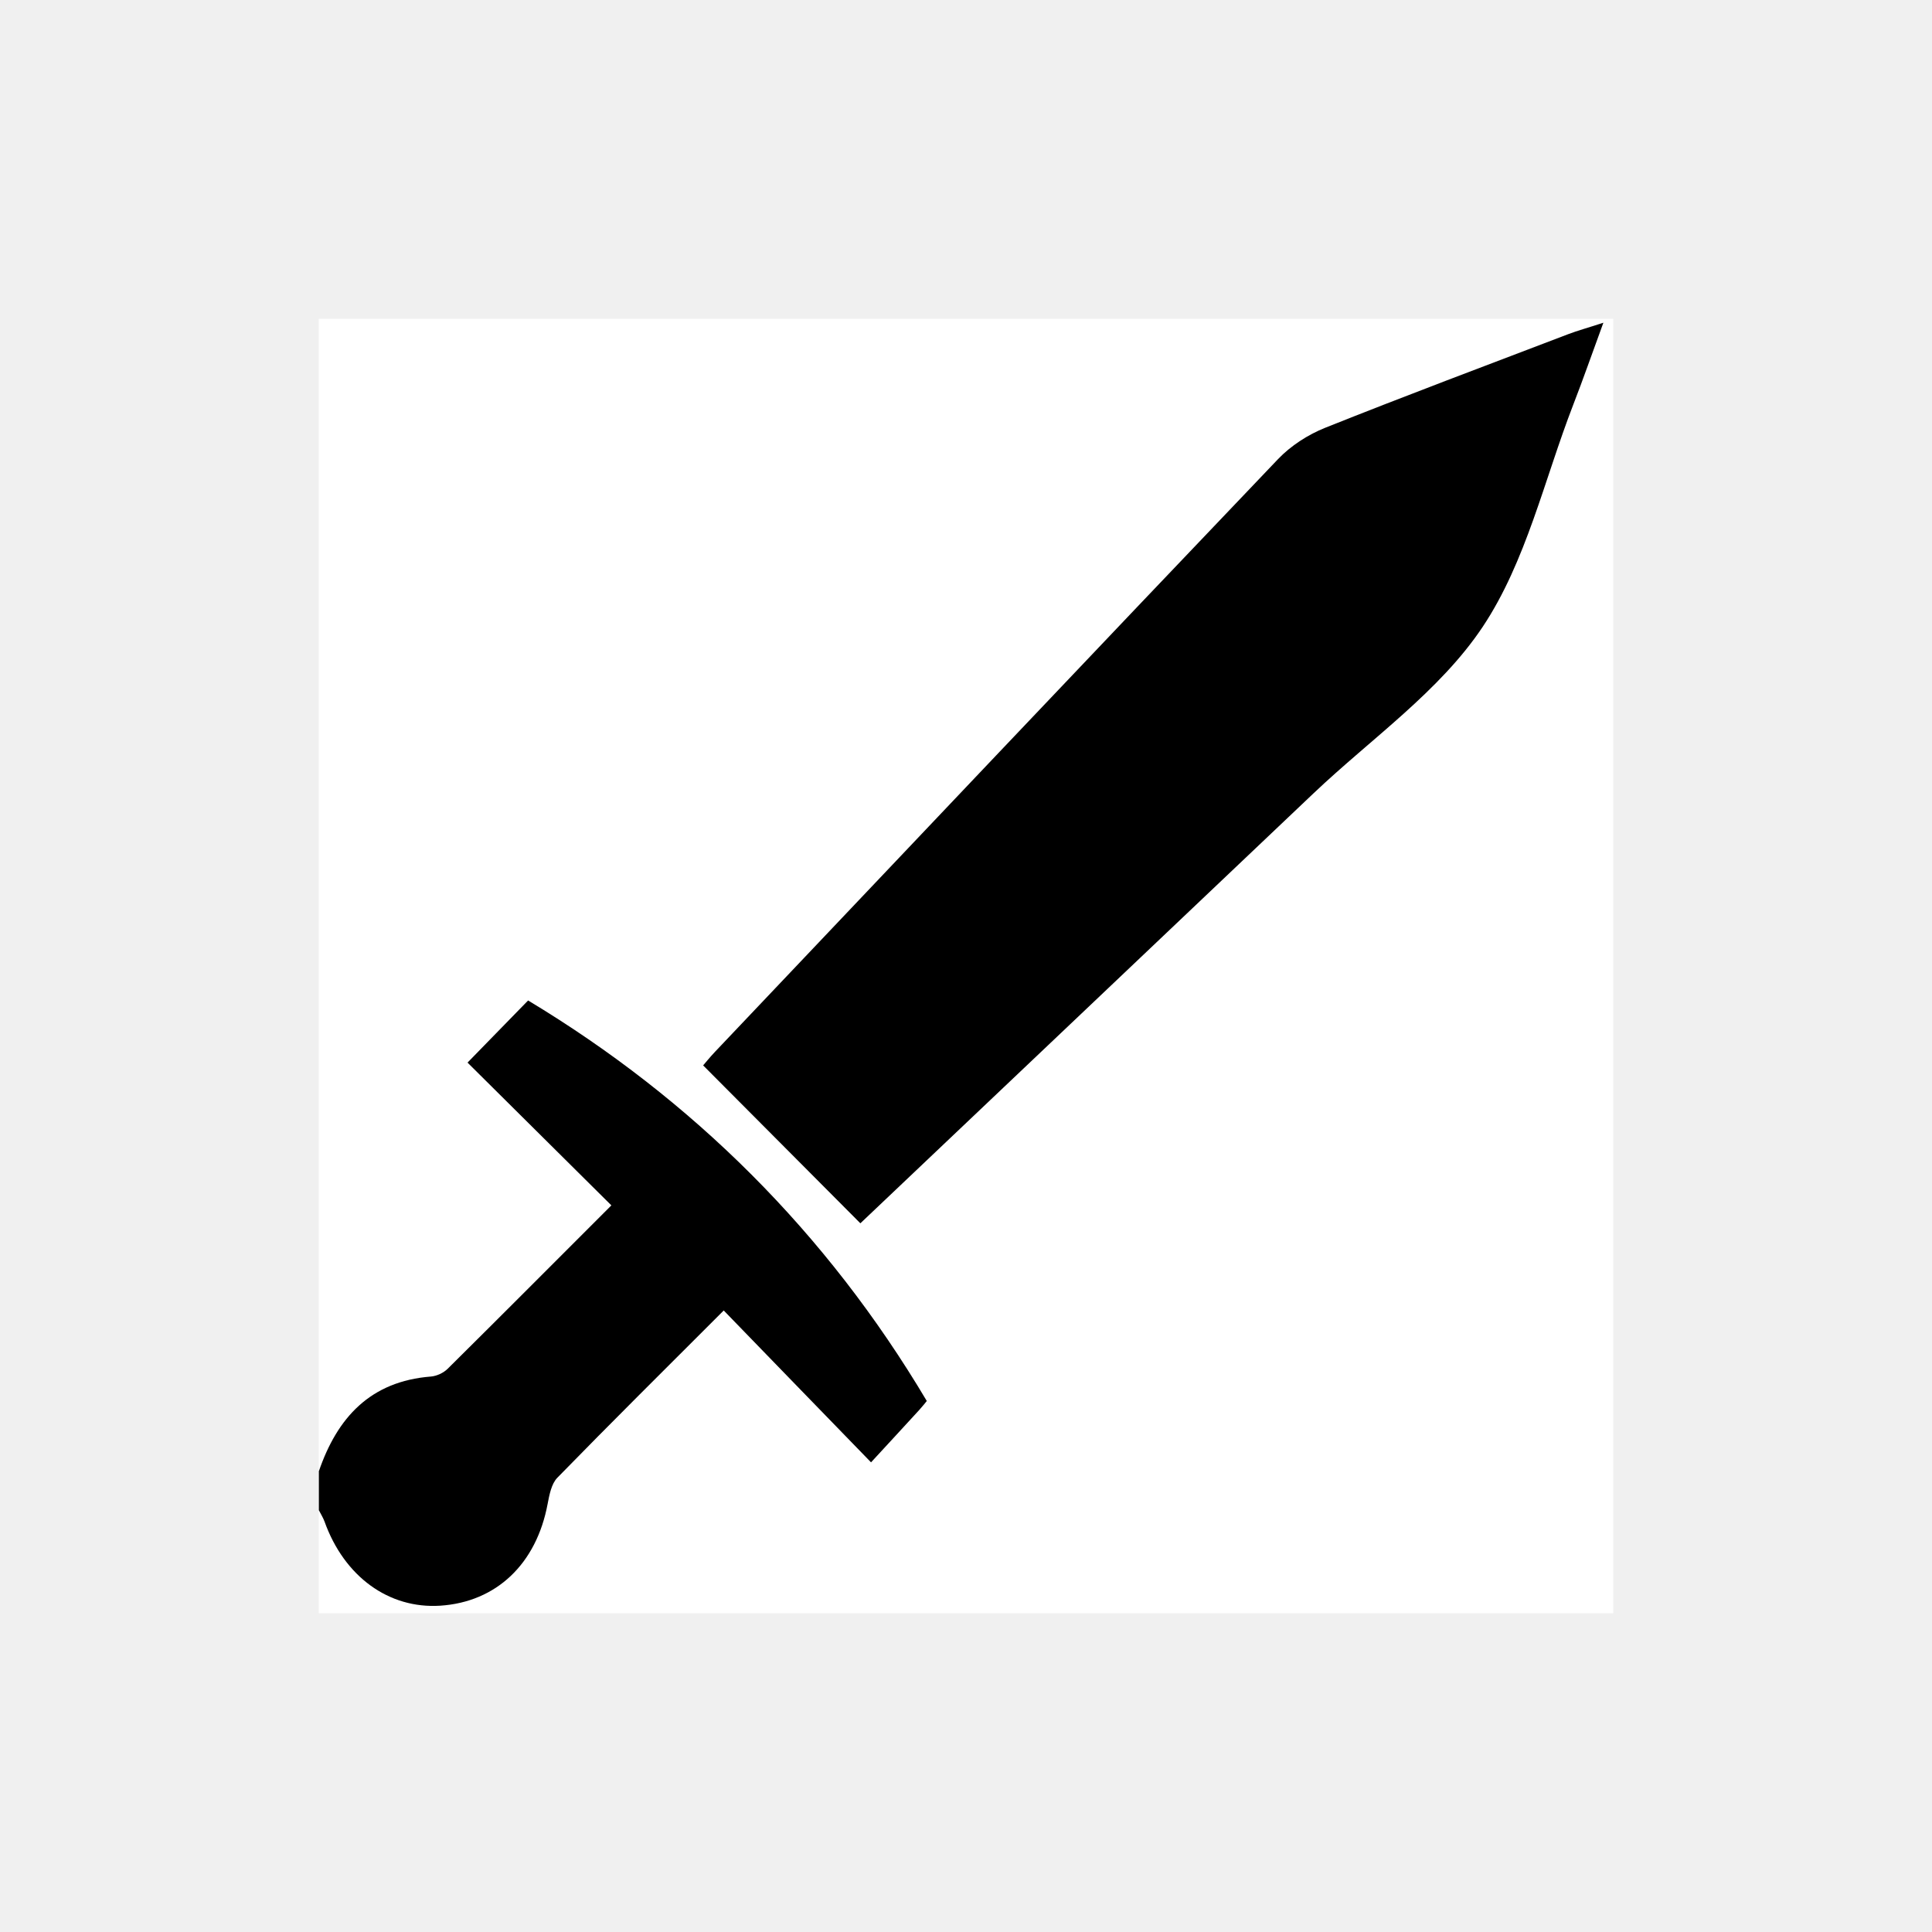
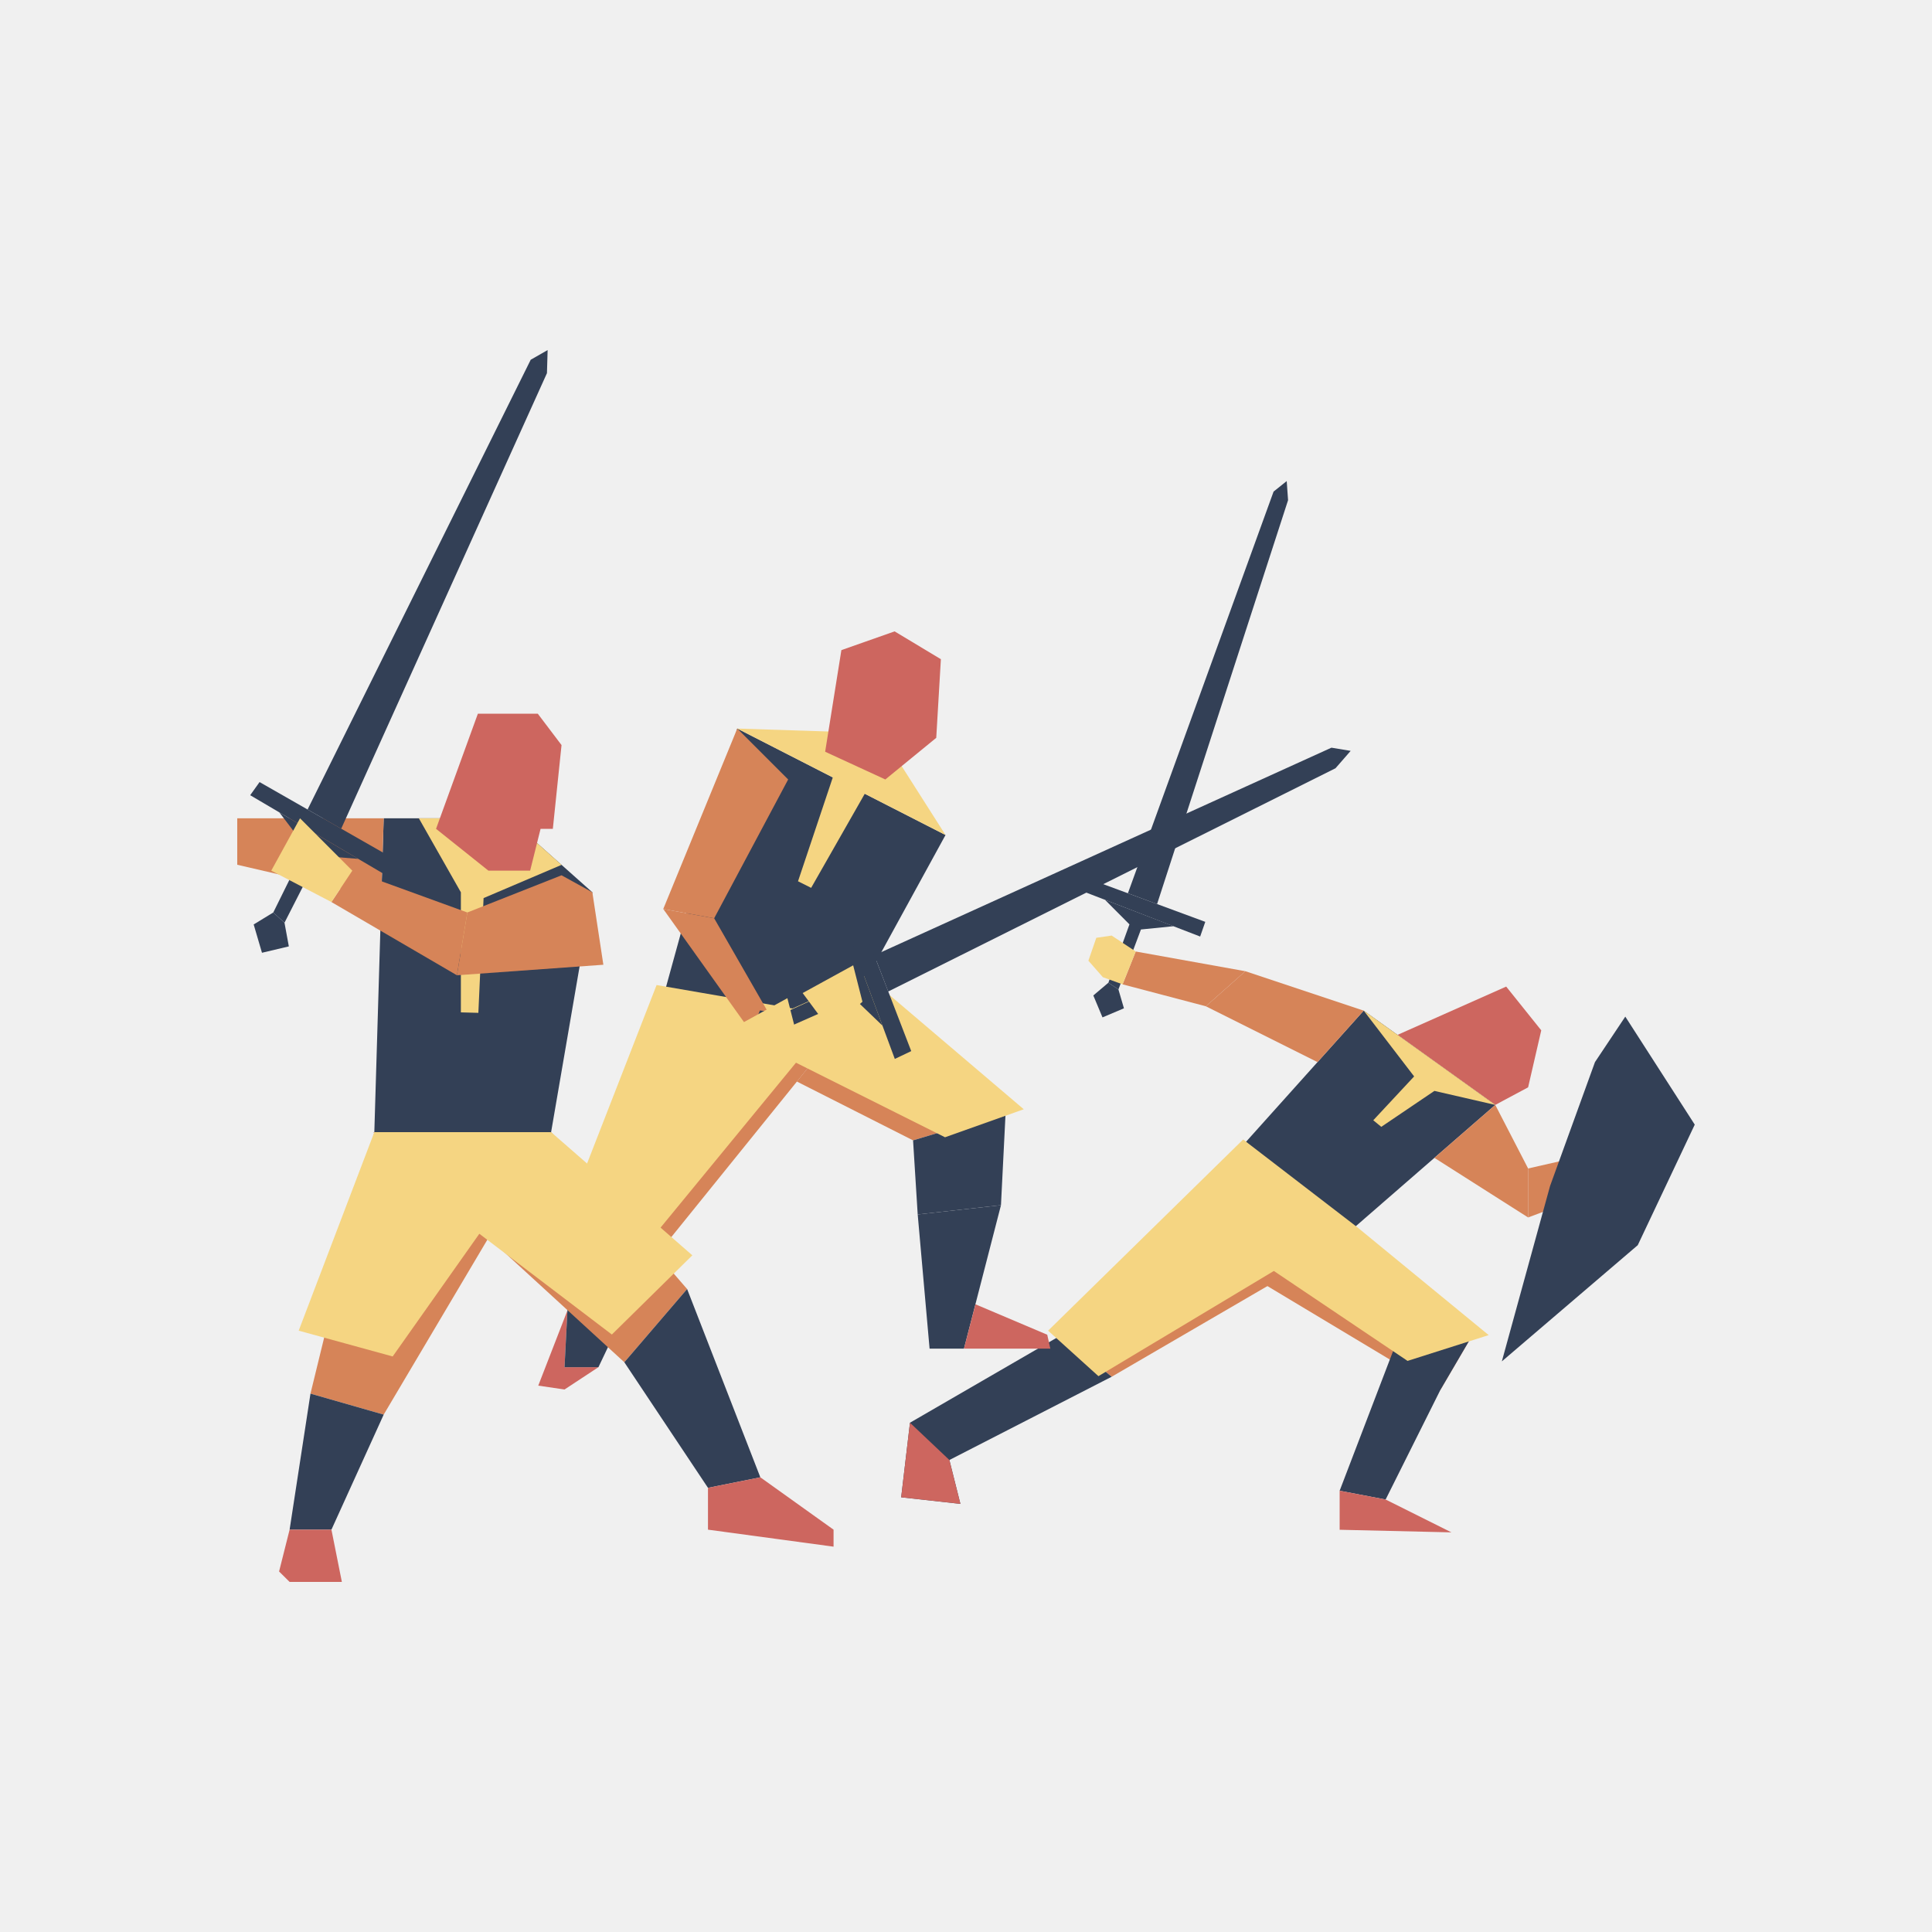
- <svg xmlns="http://www.w3.org/2000/svg" id="a" viewBox="0 0 200 200">
+ <svg xmlns="http://www.w3.org/2000/svg" viewBox="0 0 200 200">
  <defs>
-     <style>.c{fill:#fff;}</style>
+     <style>.f{fill:#f5d582;}.g{fill:#334056;}.h{fill:#cd665f;}.i{fill:#d68458;}</style>
  </defs>
-   <g id="b">
+   <g id="a" />
+   <g id="b" />
+   <g id="c" />
+   <g id="d">
    <g>
-       <path class="c" d="M33,152.33V33c44.67,0,89.33,0,134,0,0,44.67,0,89.33,0,134-44.67,0-89.33,0-134,0,0-3.56,0-7.11,0-10.67,.2,.39,.44,.77,.59,1.18,2.04,5.69,6.64,9.04,11.97,8.7,5.81-.37,9.95-4.33,11.12-10.54,.18-.94,.38-2.07,1-2.7,5.56-5.7,11.22-11.31,17.23-17.32,5.13,5.28,10.04,10.35,15.25,15.72,1.83-1.98,3.41-3.69,4.98-5.41,.37-.4,.71-.84,.79-.94-10.37-17.45-24.26-31.21-41.27-41.46l-6.27,6.43c4.81,4.78,9.76,9.69,14.89,14.78-5.65,5.65-11.27,11.3-16.94,16.91-.43,.43-1.14,.76-1.74,.81-6.25,.49-9.7,4.25-11.61,9.83Zm56.06-25.71c15.5-14.71,31.21-29.6,46.91-44.51,5.96-5.66,13.06-10.56,17.51-17.23,4.5-6.75,6.38-15.25,9.38-23,1.02-2.63,1.95-5.29,3.12-8.49-1.66,.54-2.69,.82-3.68,1.2-8.39,3.2-16.8,6.34-25.13,9.68-1.78,.71-3.55,1.86-4.86,3.23-19.47,20.4-38.87,40.88-58.27,61.34-.57,.6-1.09,1.25-1.25,1.43l16.27,16.34Z" />
-       <path d="M33,152.33c1.91-5.59,5.35-9.34,11.61-9.83,.6-.05,1.31-.38,1.74-.81,5.66-5.61,11.29-11.26,16.94-16.91-5.13-5.09-10.08-10-14.89-14.78l6.27-6.43c17.01,10.24,30.9,24.01,41.27,41.46-.08,.1-.42,.53-.79,.94-1.57,1.72-3.15,3.42-4.98,5.41-5.21-5.37-10.13-10.43-15.25-15.72-6.01,6.01-11.67,11.62-17.23,17.32-.61,.63-.82,1.76-1,2.7-1.16,6.21-5.3,10.16-11.12,10.54-5.32,.34-9.93-3.01-11.97-8.7-.15-.41-.39-.79-.59-1.18v-4Z" />
-       <path d="M89.06,126.63l-16.27-16.34c.16-.18,.68-.83,1.25-1.43,19.41-20.46,38.8-40.94,58.27-61.34,1.32-1.38,3.09-2.52,4.86-3.23,8.34-3.33,16.74-6.48,25.13-9.68,.99-.38,2.03-.66,3.68-1.2-1.18,3.21-2.1,5.87-3.12,8.49-3,7.75-4.88,16.25-9.38,23-4.45,6.67-11.55,11.57-17.51,17.23-15.7,14.91-31.41,29.8-46.91,44.51Z" />
+       <g>
+         <g>
+           <polygon class="g" points="112.45 90.88 124.77 95.43 124.24 96.95 111.77 92.14 112.45 90.88" />
+           <polygon class="g" points="115.78 102.43 118.11 96.22 121.49 95.88 114.39 93.15 116.92 95.69 114.74 101.73 115.78 102.43" />
+           <polygon class="g" points="119.78 93.59 133.34 51.78 133.2 49.8 131.84 50.89 116.76 92.47 119.78 93.59" />
+           <polygon class="g" points="116.35 104.38 115.78 102.43 114.74 101.73 113.18 103.05 114.13 105.32 116.35 104.38" />
+         </g>
+         <g>
+           <g>
+             <polygon class="i" points="137.31 129.58 125.29 122.32 109.86 138.21 115.08 142.52 137.31 129.58" />
+             <polyline class="g" points="109.86 138.21 94.2 147.28 93.29 155 99.42 155.68 98.28 151.14 115.08 142.52 109.86 138.21" />
+             <polygon class="g" points="154.79 114.38 141.17 104.62 125.29 122.32 137.31 129.58 154.79 114.38" />
+             <polygon class="i" points="120.83 126.91 149.11 143.88 152.43 138.21 128.79 118.05 125.29 122.32 120.83 126.91" />
+             <polygon class="g" points="152.43 138.21 149.11 143.88 143.44 155.23 138.68 154.32 146.71 133.33 152.43 138.21" />
+             <polygon class="h" points="138.68 158.36 138.68 154.32 143.44 155.23 150.25 158.63 138.68 158.36" />
+             <polygon class="i" points="124.83 104.17 136.39 109.95 141.17 104.62 128.92 100.54 124.83 104.17" />
+             <polygon class="i" points="116.21 101.9 124.83 104.17 128.92 100.54 117.57 98.5 116.21 101.9" />
+             <polygon class="h" points="144.67 107.13 155.92 102.13 159.55 106.66 158.19 112.56 154.79 114.38 144.67 107.13" />
+             <polygon class="i" points="154.79 114.38 158.19 120.96 158.19 126.03 148.49 119.86 154.79 114.38" />
+             <polygon class="i" points="158.19 120.96 166.13 119.15 165.68 123.23 158.19 126.03 158.19 120.96" />
+             <polygon class="g" points="168.25 105.24 175.44 116.42 169.54 128.9 155.47 140.93 160.46 122.78 165.11 109.95 168.25 105.24" />
+           </g>
+           <polygon class="h" points="93.29 155 99.42 155.68 98.28 151.14 94.2 147.28 93.29 155" />
+           <polygon class="f" points="154.11 138.21 145.71 140.88 131.87 131.57 113.71 142.46 108.5 137.75 128.69 117.96 140.49 127.03 154.11 138.21" />
+           <polygon class="f" points="154.79 114.38 148.49 112.93 142.99 116.65 142.16 115.97 146.39 111.43 141.17 104.62 154.79 114.38" />
+         </g>
+         <polygon class="f" points="117.57 98.5 115.08 96.85 113.49 97.08 112.67 99.45 114.17 101.16 116.21 101.9 117.57 98.5" />
+       </g>
+       <g>
+         <polygon class="h" points="61.95 141.53 58.44 143.84 55.72 143.44 58.74 135.66 58.44 141.53 61.95 141.53" />
+         <g>
+           <polygon class="g" points="97.88 86.44 76.32 75.42 68.66 103.21 86.86 106.56 97.88 86.44" />
+           <polygon class="f" points="97.88 86.44 91.17 75.9 76.32 75.42 86.21 80.48 82.61 91.23 83.97 91.91 89.52 82.17 97.88 86.44" />
+           <polygon class="i" points="86.86 106.56 66.74 131.47 59.08 129.07 68.66 103.21 86.86 106.56" />
+           <polygon class="i" points="89.37 101.97 104.1 115.18 94.52 118.05 82.49 111.96 86.86 106.56 89.37 101.97" />
+           <polygon class="h" points="87.1 67.3 85.42 77.82 91.65 80.69 96.92 76.38 97.4 68.24 92.61 65.36 87.1 67.3" />
+           <polygon class="g" points="104.1 115.18 103.62 124.76 95 125.72 94.52 118.05 104.1 115.18" />
+           <polygon class="g" points="103.62 124.76 99.79 139.61 96.23 139.61 95 125.72 103.62 124.76" />
+           <polygon class="g" points="66.74 131.47 61.95 141.53 58.44 141.53 59.08 129.07 66.74 131.47" />
+           <polygon class="h" points="99.79 139.61 108.73 139.61 108.41 138.17 100.98 135.02 99.79 139.61" />
+           <polygon class="i" points="76.32 75.42 68.66 94.1 73.93 95.06 81.59 80.69 76.32 75.42" />
+           <polygon class="f" points="91.77 102.74 105.98 114.83 97.83 117.73 82.4 110.01 66.74 129.08 58.1 127.31 67.97 101.97 82.04 104.4 90.01 100.81 91.77 102.74" />
+           <polygon class="i" points="78.24 107.52 68.66 94.1 73.93 95.06 80.63 106.73 78.24 107.52" />
+           <g>
+             <polygon class="g" points="88.45 93.55 94.33 108.81 92.63 109.62 86.84 93.99 88.45 93.55" />
+             <polygon class="g" points="81.26 106.48 88.39 103.33 91.35 106.17 88.06 97.28 87.9 101.78 81.03 104.92 81.26 106.48" />
+             <polygon class="g" points="91.95 102.64 138.25 79.53 139.82 77.73 137.83 77.4 90.51 98.89 91.95 102.64" />
+             <polygon class="g" points="80.06 108.66 81.26 106.48 81.03 104.92 78.67 104.6 77.49 107.41 80.06 108.66" />
+           </g>
+           <polygon class="f" points="89.28 103.7 88.32 99.93 83.09 102.8 85.93 106.63 89.28 103.7" />
+           <polygon class="f" points="82.47 107.1 81.51 103.33 76.28 106.21 79.12 110.04 82.47 107.1" />
+         </g>
+       </g>
+       <g>
+         <g>
+           <polygon class="g" points="39.72 84.71 52.72 84.71 61.32 92.37 57.05 117.2 38.75 117.2 39.72 84.71" />
+           <polygon class="i" points="38.75 117.2 32.14 144.27 39.72 146.44 57.05 117.2 38.75 117.2" />
+           <polygon class="i" points="57.05 117.2 71.13 133.44 64.63 141.02 38.64 117.2 57.05 117.2" />
+           <polygon class="g" points="73.29 154.02 78.71 152.93 71.13 133.44 64.63 141.02 73.29 154.02" />
+           <polygon class="g" points="34.31 158.35 39.72 146.44 32.14 144.27 29.98 158.35 34.31 158.35" />
+           <polygon class="h" points="78.71 152.93 86.29 158.35 86.29 160.11 73.29 158.35 73.29 154.02 78.71 152.93" />
+           <polygon class="h" points="34.31 158.35 35.39 163.76 29.98 163.76 28.89 162.68 29.98 158.35 34.31 158.35" />
+           <polygon class="i" points="39.72 84.71 24.56 84.71 24.56 89.52 39.46 92.97 39.72 84.71" />
+         </g>
+         <polygon class="f" points="43.36 84.71 47.71 92.37 47.71 104.8 49.52 104.85 50.06 92.97 58.13 89.53 52.72 84.71 43.36 84.71" />
+         <polygon class="f" points="38.75 117.2 30.92 137.75 40.65 140.42 57.05 117.2 38.75 117.2" />
+         <polygon class="f" points="71.67 129.95 57.05 117.2 47.23 125.9 63.34 138.15 71.67 129.95" />
+         <polygon class="i" points="58.13 90.61 61.32 92.37 62.46 99.87 47.3 100.96 48.38 94.46 58.13 90.61" />
+         <polygon class="i" points="48.38 94.46 36.47 90.13 34.31 93.38 47.3 100.96 48.38 94.46" />
+         <polygon class="h" points="45.14 85.8 49.47 73.88 55.67 73.88 58.13 77.13 57.23 85.8 55.96 85.8 54.88 90.13 50.56 90.13 45.14 85.8" />
+         <g>
+           <polygon class="g" points="26.87 80.96 41.07 89.07 40.26 90.78 25.9 82.32 26.87 80.96" />
+           <polygon class="g" points="29.45 95.52 32.99 88.58 37.08 88.91 28.92 84.1 31.64 87.68 28.29 94.46 29.45 95.52" />
+           <polygon class="g" points="35.32 85.79 56.62 38.63 56.69 36.24 54.94 37.24 31.84 83.8 35.32 85.79" />
+           <polygon class="g" points="29.9 97.97 29.45 95.52 28.29 94.46 26.26 95.7 27.12 98.63 29.9 97.97" />
+         </g>
+         <polygon class="f" points="28.08 90.13 31.06 84.71 36.47 90.13 34.31 93.38 28.08 90.13" />
+       </g>
    </g>
  </g>
+   <g id="e" />
</svg>
